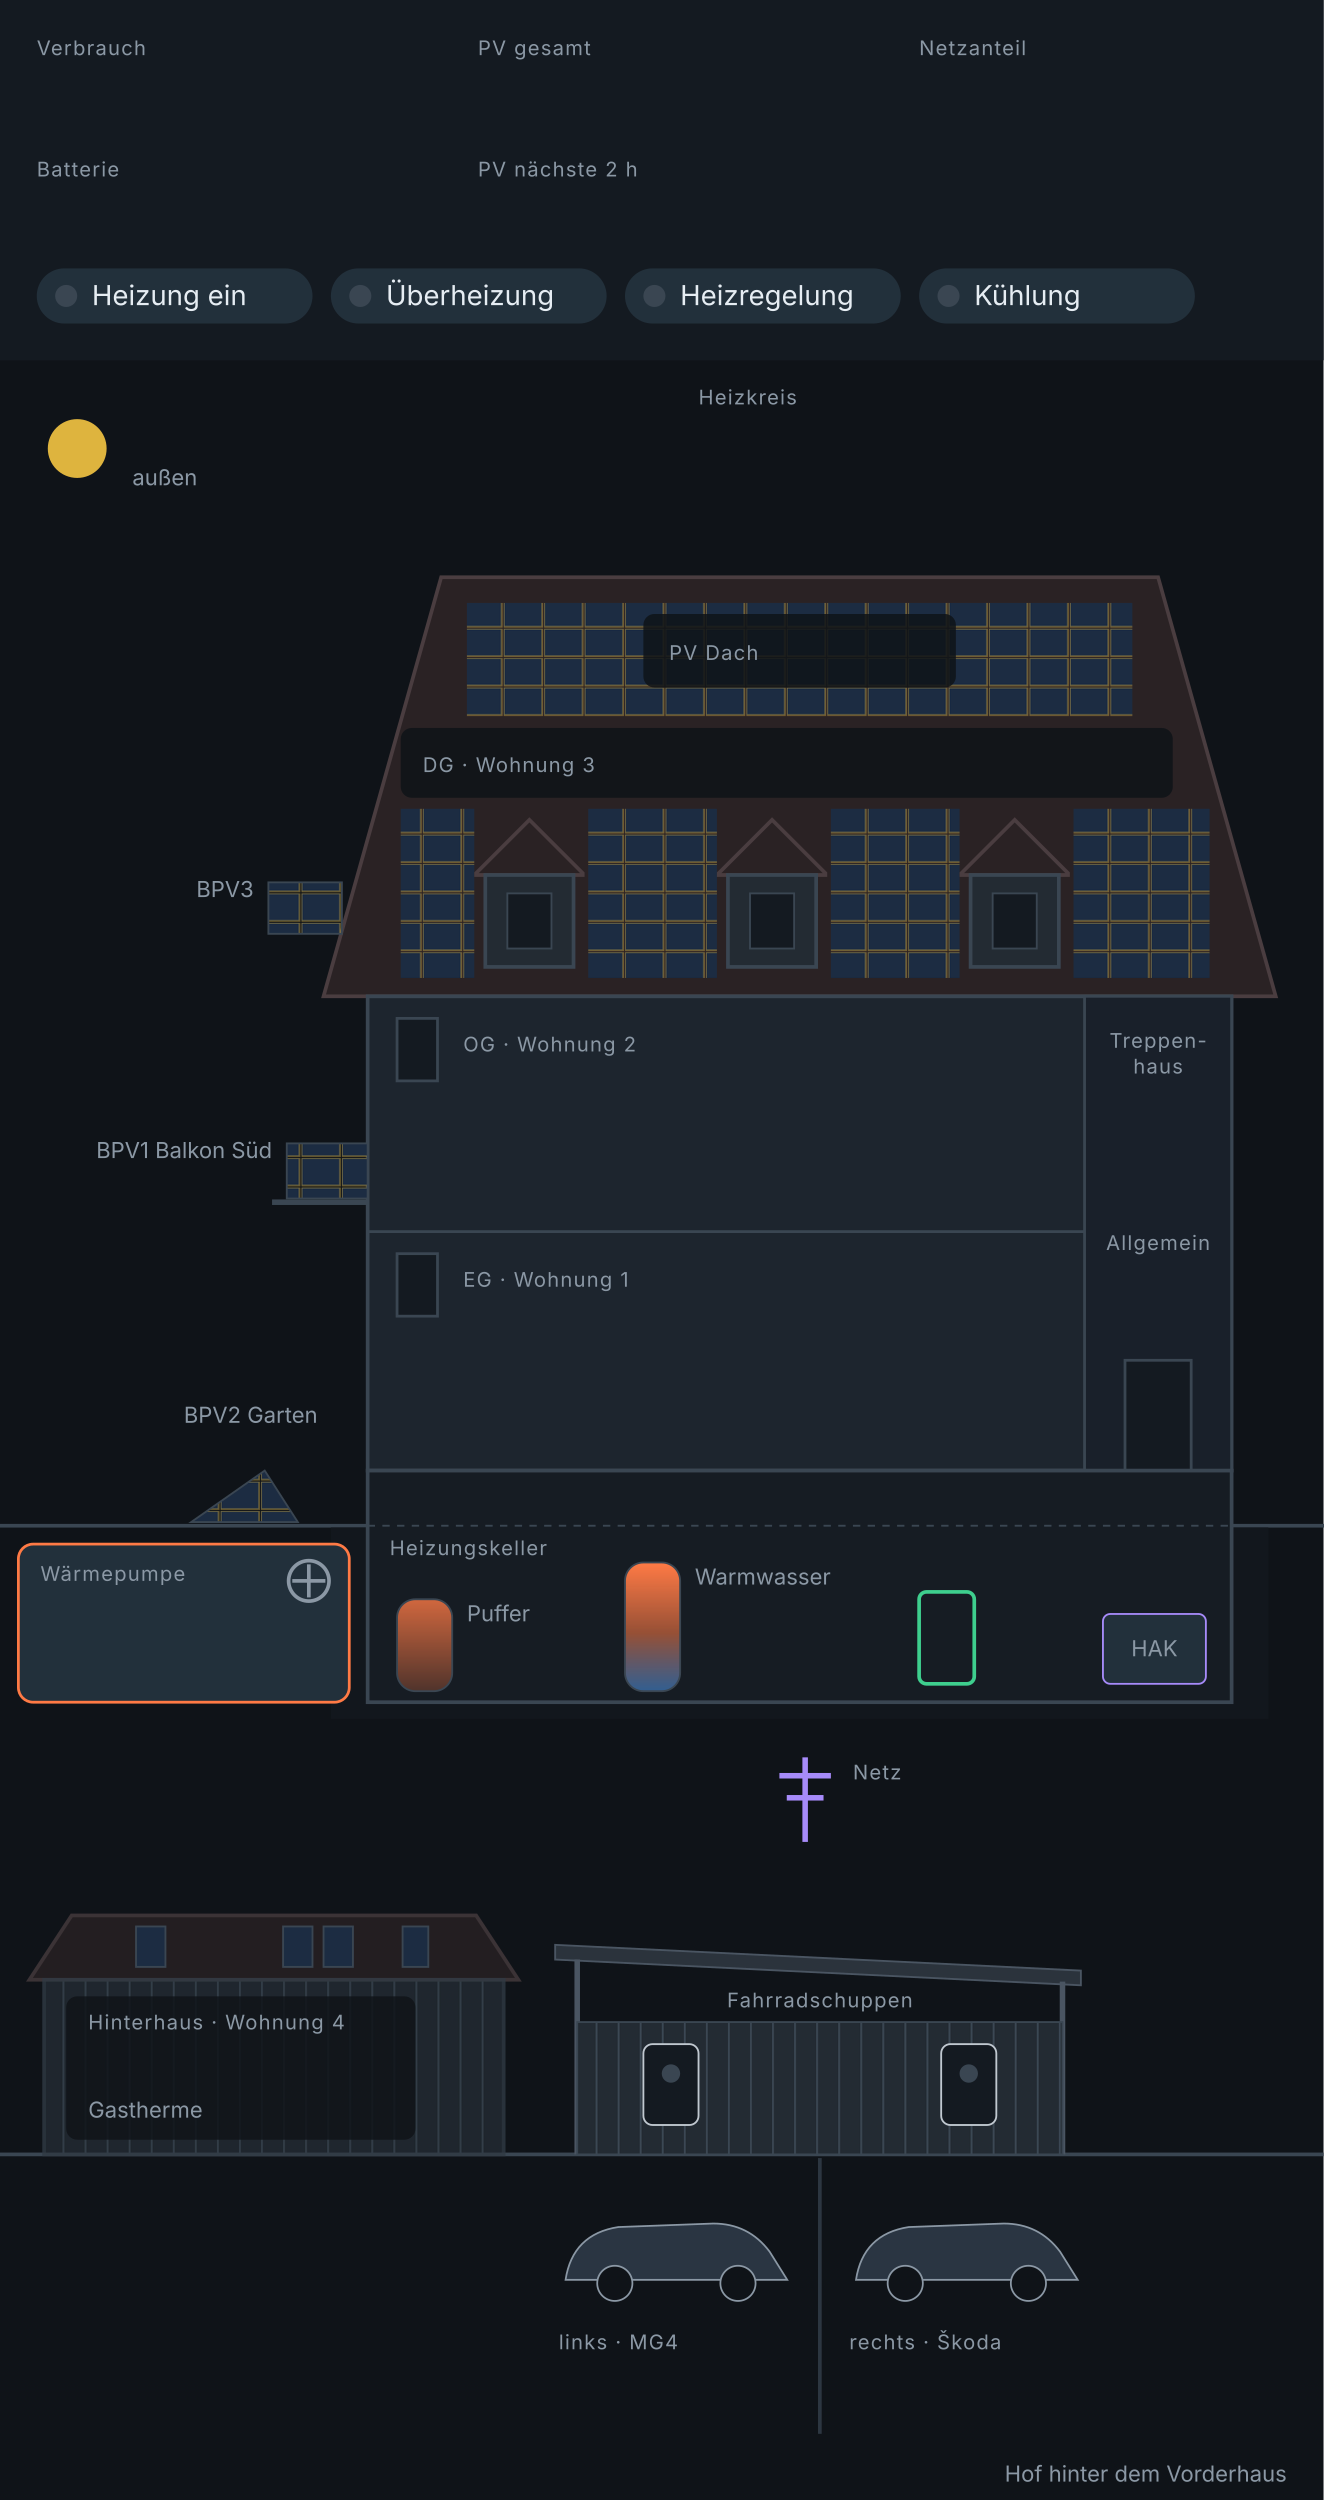
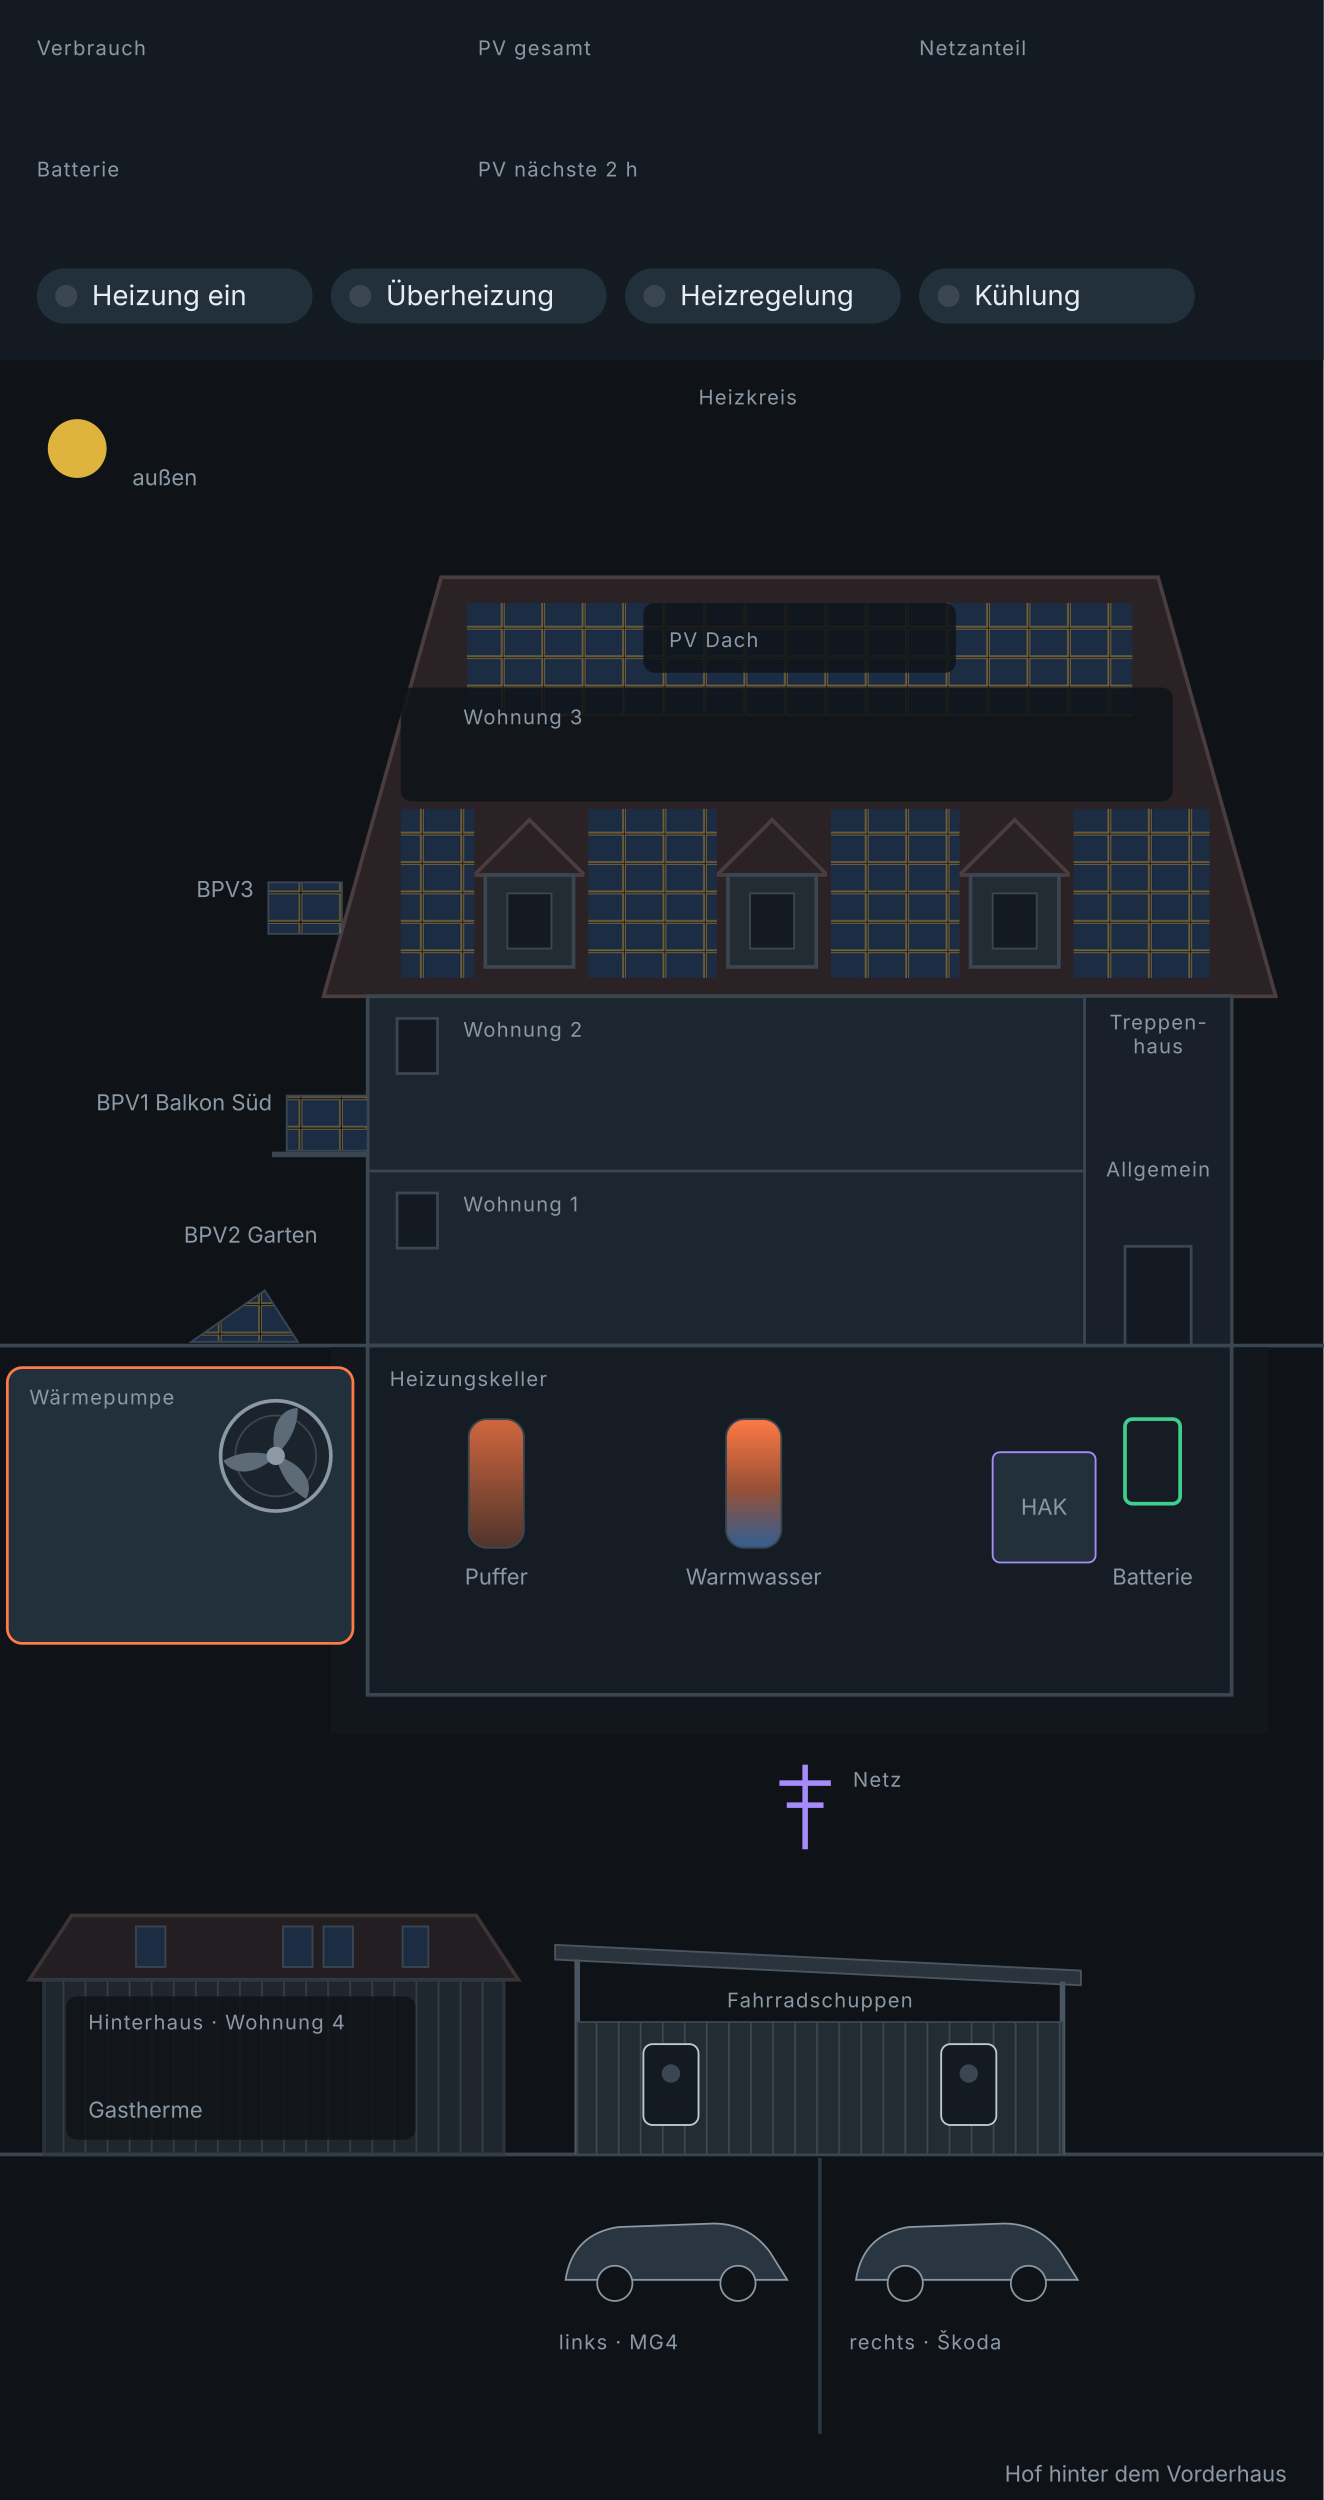
<svg xmlns="http://www.w3.org/2000/svg" viewBox="0 0 720 1360" font-family="Inter, Segoe UI, Roboto, sans-serif">
  <defs>
    <style>
      .bg { fill: #0f1318; }
      .wall { fill: #1d252e; stroke: #3a4652; stroke-width: 2; }
      .roof { fill: #2a2224; stroke: #4a3d40; stroke-width: 2; }
      .floor { stroke: #3a4652; stroke-width: 1.5; }
      .win { fill: #141a21; stroke: #3a4652; stroke-width: 1.5; }
      .t { fill: #e6edf3; font-size: 15px; }
      .ts { fill: #8b98a5; font-size: 12px; }
      .tl { fill: #e6edf3; font-size: 22px; font-weight: 600; }
      .tk { fill: #8b98a5; font-size: 11px; letter-spacing: .06em; text-transform: uppercase; }
      .pv { fill: #f5c542; } .grid { fill: #a78bfa; } .bat { fill: #3ecf8e; } .heat { fill: #ff7a45; }
      .dot { fill: #3a4652; }
      .flow { fill: none; stroke-width: 3; stroke-linecap: round; stroke-dasharray: 2 10; animation: run 1s linear infinite; }
      .flow.pv { stroke: #f5c542; } .flow.grid { stroke: #a78bfa; } .flow.bat { stroke: #3ecf8e; }
      .flow.load { stroke: #c0c8d0; } .flow.heat { stroke: #ff7a45; }
      @keyframes run { to { stroke-dashoffset: -12; } }
    </style>
    <linearGradient id="ww" x1="0" y1="0" x2="0" y2="1">
      <stop offset="0" stop-color="#ff7a45" />
      <stop offset=".55" stop-color="#ff7a45" stop-opacity=".55" />
      <stop offset="1" stop-color="#4ea1ff" stop-opacity=".5" />
    </linearGradient>
    <linearGradient id="puf" x1="0" y1="0" x2="0" y2="1">
      <stop offset="0" stop-color="#ff7a45" stop-opacity=".8" />
      <stop offset="1" stop-color="#ff7a45" stop-opacity=".25" />
    </linearGradient>
    <pattern id="pvcell" width="22" height="16" patternUnits="userSpaceOnUse">
      <rect width="21" height="15" fill="#1c2c42" stroke="#f5c542" stroke-opacity=".35" />
    </pattern>
    <pattern id="boards" width="12" height="20" patternUnits="userSpaceOnUse">
      <rect width="12" height="20" fill="#232b33" />
      <line x1="0.5" y1="0" x2="0.5" y2="20" stroke="#3a4652" />
    </pattern>
    <symbol id="warnicon" viewBox="0 0 20 20">
      <path d="M10 1 19 18H1Z" fill="#ffb020" />
      <rect x="9" y="7" width="2" height="6" fill="#0f1318" />
      <rect x="9" y="14.5" width="2" height="2" fill="#0f1318" />
    </symbol>
    <symbol id="car" viewBox="0 0 140 64">
      <path d="M8 50 Q12 24 38 20 L92 18 Q112 18 124 34 L134 50 Z" fill="#2a3542" stroke="#8b98a5" />
      <circle cx="36" cy="52" r="10" fill="#0f1318" stroke="#8b98a5" />
      <circle cx="106" cy="52" r="10" fill="#0f1318" stroke="#8b98a5" />
    </symbol>
    <symbol id="dormer" viewBox="0 0 60 80">
      <polygon points="0,30 30,0 60,30" fill="#2a2224" stroke="#4a3d40" stroke-width="2" />
      <rect x="6" y="30" width="48" height="50" fill="#232b33" stroke="#3a4652" stroke-width="2" />
      <rect x="18" y="40" width="24" height="30" fill="#141a21" stroke="#3a4652" />
    </symbol>
  </defs>
  <rect class="bg" width="720" height="1360" />
  <g id="header">
    <rect width="720" height="196" fill="#141a21" />
    <g transform="translate(20,30)">
      <text class="tk">Verbrauch</text>
      <text class="tk" x="240">PV gesamt</text>
      <text class="tk" x="480">Netzanteil</text>
      <text class="tk" y="66">Batterie</text>
      <text class="tk" x="240" y="66">PV nächste 2 h</text>
    </g>
    <g transform="translate(20,146)">
      <rect width="150" height="30" rx="15" fill="#22303b" />
      <circle cx="16" cy="15" r="6" class="dot" />
      <text class="t" x="30" y="20">Heizung ein</text>
      <rect x="160" width="150" height="30" rx="15" fill="#22303b" />
      <circle cx="176" cy="15" r="6" class="dot" />
      <text class="t" x="190" y="20">Überheizung</text>
      <rect x="320" width="150" height="30" rx="15" fill="#22303b" />
      <circle cx="336" cy="15" r="6" class="dot" />
      <text class="t" x="350" y="20">Heizregelung</text>
      <rect x="480" width="150" height="30" rx="15" fill="#22303b" />
      <circle cx="496" cy="15" r="6" class="dot" />
      <text class="t" x="510" y="20">Kühlung</text>
    </g>
  </g>
  <g transform="translate(20,222)">
    <circle cx="22" cy="22" r="16" class="pv" opacity=".9" />
    <text class="ts" x="52" y="42">außen</text>
  </g>
  <g transform="translate(-450,40)">
    <g id="heatcircuit" transform="translate(830,180)">
      <text class="tk">Heizkreis</text>
    </g>
  </g>
  <g transform="translate(-100,150)">
    <g id="ground">
-       <line x1="0" y1="680" x2="1530" y2="680" stroke="#3a4652" stroke-width="2" />
-       <rect x="280" y="681" width="510" height="104" fill="#12171d" />
+       <line x1="0" y1="582" x2="1530" y2="582" stroke="#3a4652" stroke-width="2" />
+       <rect x="280" y="583" width="510" height="210" fill="#12171d" />
    </g>
    <g id="fronthouse">
      <polygon points="276,392 340,164 730,164 794,392" class="roof" />
      <g fill="url(#pvcell)">
        <rect x="354" y="178" width="362" height="62" />
        <rect x="318" y="290" width="40" height="92" />
        <rect x="420" y="290" width="70" height="92" />
        <rect x="552" y="290" width="70" height="92" />
        <rect x="684" y="290" width="74" height="92" />
      </g>
-       <rect x="450" y="184" width="170" height="40" rx="6" fill="#0f1318" fill-opacity=".85" />
-       <text class="tk" x="464" y="209">PV Dach</text>
+       <rect x="450" y="178" width="170" height="38" rx="6" fill="#0f1318" fill-opacity=".85" />
+       <text class="tk" x="464" y="202">PV Dach</text>
      <use href="#dormer" x="358" y="290" width="60" height="92" />
      <use href="#dormer" x="490" y="290" width="60" height="92" />
      <use href="#dormer" x="622" y="290" width="60" height="92" />
-       <rect x="318" y="246" width="420" height="38" rx="6" fill="#0f1318" fill-opacity=".85" />
-       <text class="tk" x="330" y="270">DG · Wohnung 3</text>
-       <rect x="300" y="392" width="470" height="258" class="wall" />
-       <line x1="300" y1="520" x2="690" y2="520" class="floor" />
+       <rect x="318" y="224" width="420" height="62" rx="6" fill="#0f1318" fill-opacity=".85" />
+       <g transform="translate(352,224)">
+         <text class="tk" y="20">Wohnung 3</text>
+       </g>
+       <rect x="300" y="392" width="470" height="190" class="wall" />
+       <line x1="300" y1="487" x2="690" y2="487" class="floor" />
      <g class="win">
-         <rect x="316" y="404" width="22" height="34" />
-         <rect x="316" y="532" width="22" height="34" />
+         <rect x="316" y="404" width="22" height="30" />
+         <rect x="316" y="499" width="22" height="30" />
      </g>
-       <rect x="690" y="392" width="80" height="258" fill="#19202a" stroke="#3a4652" stroke-width="1.5" />
-       <text class="tk" x="730" y="420" text-anchor="middle">Treppen-</text>
-       <text class="tk" x="730" y="434" text-anchor="middle">haus</text>
-       <text class="tk" x="730" y="530" text-anchor="middle">Allgemein</text>
-       <rect x="712" y="590" width="36" height="60" class="win" />
-       <g transform="translate(352,422)">
-         <text class="tk">OG · Wohnung 2</text>
+       <rect x="690" y="392" width="80" height="190" fill="#19202a" stroke="#3a4652" stroke-width="1.5" />
+       <text class="tk" x="730" y="410" text-anchor="middle">Treppen-</text>
+       <text class="tk" x="730" y="423" text-anchor="middle">haus</text>
+       <text class="tk" x="730" y="490" text-anchor="middle">Allgemein</text>
+       <rect x="712" y="528" width="36" height="54" class="win" />
+       <g transform="translate(352,392)">
+         <text class="tk" y="22">Wohnung 2</text>
      </g>
-       <g transform="translate(352,550)">
-         <text class="tk">EG · Wohnung 1</text>
+       <g transform="translate(352,487)">
+         <text class="tk" y="22">Wohnung 1</text>
      </g>
      <rect x="246" y="330" width="40" height="28" fill="url(#pvcell)" stroke="#3a4652" />
      <text class="ts" x="238" y="338" text-anchor="end">BPV3</text>
-       <rect x="256" y="472" width="44" height="30" fill="url(#pvcell)" stroke="#3a4652" />
-       <line x1="248" y1="504" x2="300" y2="504" stroke="#3a4652" stroke-width="3" />
-       <text class="ts" x="248" y="480" text-anchor="end">BPV1 Balkon Süd</text>
-       <polygon points="204,678 244,650 262,678" fill="url(#pvcell)" stroke="#3a4652" />
-       <text class="ts" x="200" y="624">BPV2 Garten</text>
-       <rect x="300" y="650" width="470" height="126" fill="#161c23" stroke="#3a4652" stroke-width="2" />
-       <line x1="300" y1="680" x2="770" y2="680" stroke="#3a4652" stroke-dasharray="4 4" />
-       <text class="tk" x="312" y="696">Heizungskeller</text>
-       <rect x="316" y="720" width="30" height="50" rx="10" fill="url(#puf)" stroke="#3a4652" />
-       <text class="ts" x="354" y="732">Puffer</text>
-       <rect x="440" y="700" width="30" height="70" rx="10" fill="url(#ww)" stroke="#3a4652" />
-       <text class="ts" x="478" y="712">Warmwasser</text>
-       <rect x="600" y="716" width="30" height="50" rx="4" fill="none" stroke="#3ecf8e" stroke-width="2" />
-       <rect x="700" y="728" width="56" height="38" rx="4" fill="#22303b" stroke="#a78bfa" />
-       <text class="ts" x="728" y="751" text-anchor="middle">HAK</text>
-       <rect x="110" y="690" width="180" height="86" rx="8" fill="#22303b" stroke="#ff7a45" stroke-width="1.5" />
-       <circle cx="268" cy="710" r="11" fill="none" stroke="#8b98a5" stroke-width="2" />
-       <path d="M268 701v18M259 710h18" stroke="#8b98a5" stroke-width="2" />
-       <text class="tk" x="122" y="710">Wärmepumpe</text>
+       <rect x="256" y="446" width="44" height="30" fill="url(#pvcell)" stroke="#3a4652" />
+       <line x1="248" y1="478" x2="300" y2="478" stroke="#3a4652" stroke-width="3" />
+       <text class="ts" x="248" y="454" text-anchor="end">BPV1 Balkon Süd</text>
+       <polygon points="204,580 244,552 262,580" fill="url(#pvcell)" stroke="#3a4652" />
+       <text class="ts" x="200" y="526">BPV2 Garten</text>
+       <rect x="300" y="582" width="470" height="190" fill="#161c23" stroke="#3a4652" stroke-width="2" />
+       <text class="tk" x="312" y="604">Heizungskeller</text>
+       <rect x="355" y="622" width="30" height="70" rx="10" fill="url(#puf)" stroke="#3a4652" />
+       <text class="ts" x="370" y="712" text-anchor="middle">Puffer</text>
+       <rect x="495" y="622" width="30" height="70" rx="10" fill="url(#ww)" stroke="#3a4652" />
+       <text class="ts" x="510" y="712" text-anchor="middle">Warmwasser</text>
+       <rect x="640" y="640" width="56" height="60" rx="4" fill="#22303b" stroke="#a78bfa" />
+       <text class="ts" x="668" y="674" text-anchor="middle">HAK</text>
+       <rect x="712" y="622" width="30" height="46" rx="4" fill="none" stroke="#3ecf8e" stroke-width="2" />
+       <text class="ts" x="727" y="712" text-anchor="middle">Batterie</text>
+       <rect x="104" y="594" width="188" height="150" rx="8" fill="#22303b" stroke="#ff7a45" stroke-width="1.5" />
+       <circle cx="250" cy="642" r="30" fill="#1b232c" stroke="#8b98a5" stroke-width="2" />
+       <circle cx="250" cy="642" r="22" fill="none" stroke="#3a4652" stroke-width="1" />
+       <g fill="#5d6b78">
+         <path d="M250 642 C246 628 252 616 262 616 C262 628 256 636 250 642Z" />
+         <path d="M250 642 C246 628 252 616 262 616 C262 628 256 636 250 642Z" transform="rotate(120 250 642)" />
+         <path d="M250 642 C246 628 252 616 262 616 C262 628 256 636 250 642Z" transform="rotate(240 250 642)" />
+       </g>
+       <circle cx="250" cy="642" r="5" fill="#8b98a5" />
+       <text class="tk" x="116" y="614">Wärmepumpe</text>
    </g>
    <g />
  </g>
  <line x1="0" y1="1172" x2="720" y2="1172" stroke="#3a4652" stroke-width="2" />
  <text class="ts" x="700" y="1350" text-anchor="end">Hof hinter dem Vorderhaus</text>
-   <g transform="translate(-806,572)">
+   <g transform="translate(-806,670)">
    <g id="rearhouse">
-       <polygon points="822,505 845,470 1065,470 1088,505" class="roof" opacity=".75" />
+       <polygon points="822,407 845,372 1065,372 1088,407" class="roof" opacity=".75" />
      <g fill="#1c2c42" stroke="#3a4652">
-         <rect x="880" y="476" width="16" height="22" />
-         <rect x="960" y="476" width="16" height="22" />
-         <rect x="982" y="476" width="16" height="22" />
-         <rect x="1025" y="476" width="14" height="22" />
+         <rect x="880" y="378" width="16" height="22" />
+         <rect x="960" y="378" width="16" height="22" />
+         <rect x="982" y="378" width="16" height="22" />
+         <rect x="1025" y="378" width="14" height="22" />
      </g>
-       <rect x="830" y="505" width="250" height="95" fill="url(#boards)" stroke="#2f3943" stroke-width="2" opacity=".8" />
-       <rect x="842" y="514" width="190" height="78" rx="6" fill="#0f1318" fill-opacity=".82" />
-       <g transform="translate(854,532)">
+       <rect x="830" y="407" width="250" height="95" fill="url(#boards)" stroke="#2f3943" stroke-width="2" opacity=".8" />
+       <rect x="842" y="416" width="190" height="78" rx="6" fill="#0f1318" fill-opacity=".82" />
+       <g transform="translate(854,434)">
        <text class="tk">Hinterhaus · Wohnung 4</text>
        <text class="ts" y="48">Gastherme</text>
      </g>
    </g>
  </g>
-   <g id="grid" transform="translate(420,956)">
+   <g id="grid" transform="translate(420,960)">
    <path d="M18 0v46M4 10h28M8 22h20" stroke="#a78bfa" stroke-width="3" fill="none" />
    <text class="tk" x="44" y="12">Netz</text>
  </g>
-   <g transform="translate(-728,492)">
-     <g id="shed" transform="translate(-184,0)">
+   <g transform="translate(-728,590)">
+     <g id="shed" transform="translate(-184,-98)">
      <polygon points="1214,566 1500,580 1500,588 1214,574" fill="#2b333c" stroke="#4a5562" />
      <line x1="1226" y1="574" x2="1226" y2="680" stroke="#4a5562" stroke-width="3" />
      <line x1="1490" y1="586" x2="1490" y2="680" stroke="#4a5562" stroke-width="3" />
      <rect x="1226" y="608" width="264" height="72" fill="url(#boards)" stroke="#3a4652" />
      <text class="tk" x="1358" y="600" text-anchor="middle">Fahrradschuppen</text>
      <rect x="1262" y="620" width="30" height="44" rx="5" fill="#141a21" stroke="#c0c8d0" />
      <circle cx="1277" cy="636" r="5" class="dot" />
      <rect x="1424" y="620" width="30" height="44" rx="5" fill="#141a21" stroke="#c0c8d0" />
      <circle cx="1439" cy="636" r="5" class="dot" />
      <line x1="1358" y1="682" x2="1358" y2="832" stroke="#2c3641" stroke-width="2" />
      <use href="#car" x="1212" y="700" width="134" height="62" />
      <text class="tk" x="1216" y="786">links · MG4</text>
      <use href="#car" x="1370" y="700" width="134" height="62" />
      <text class="tk" x="1374" y="786">rechts · Škoda</text>
    </g>
  </g>
  <g id="flows-yard">
  </g>
</svg>
